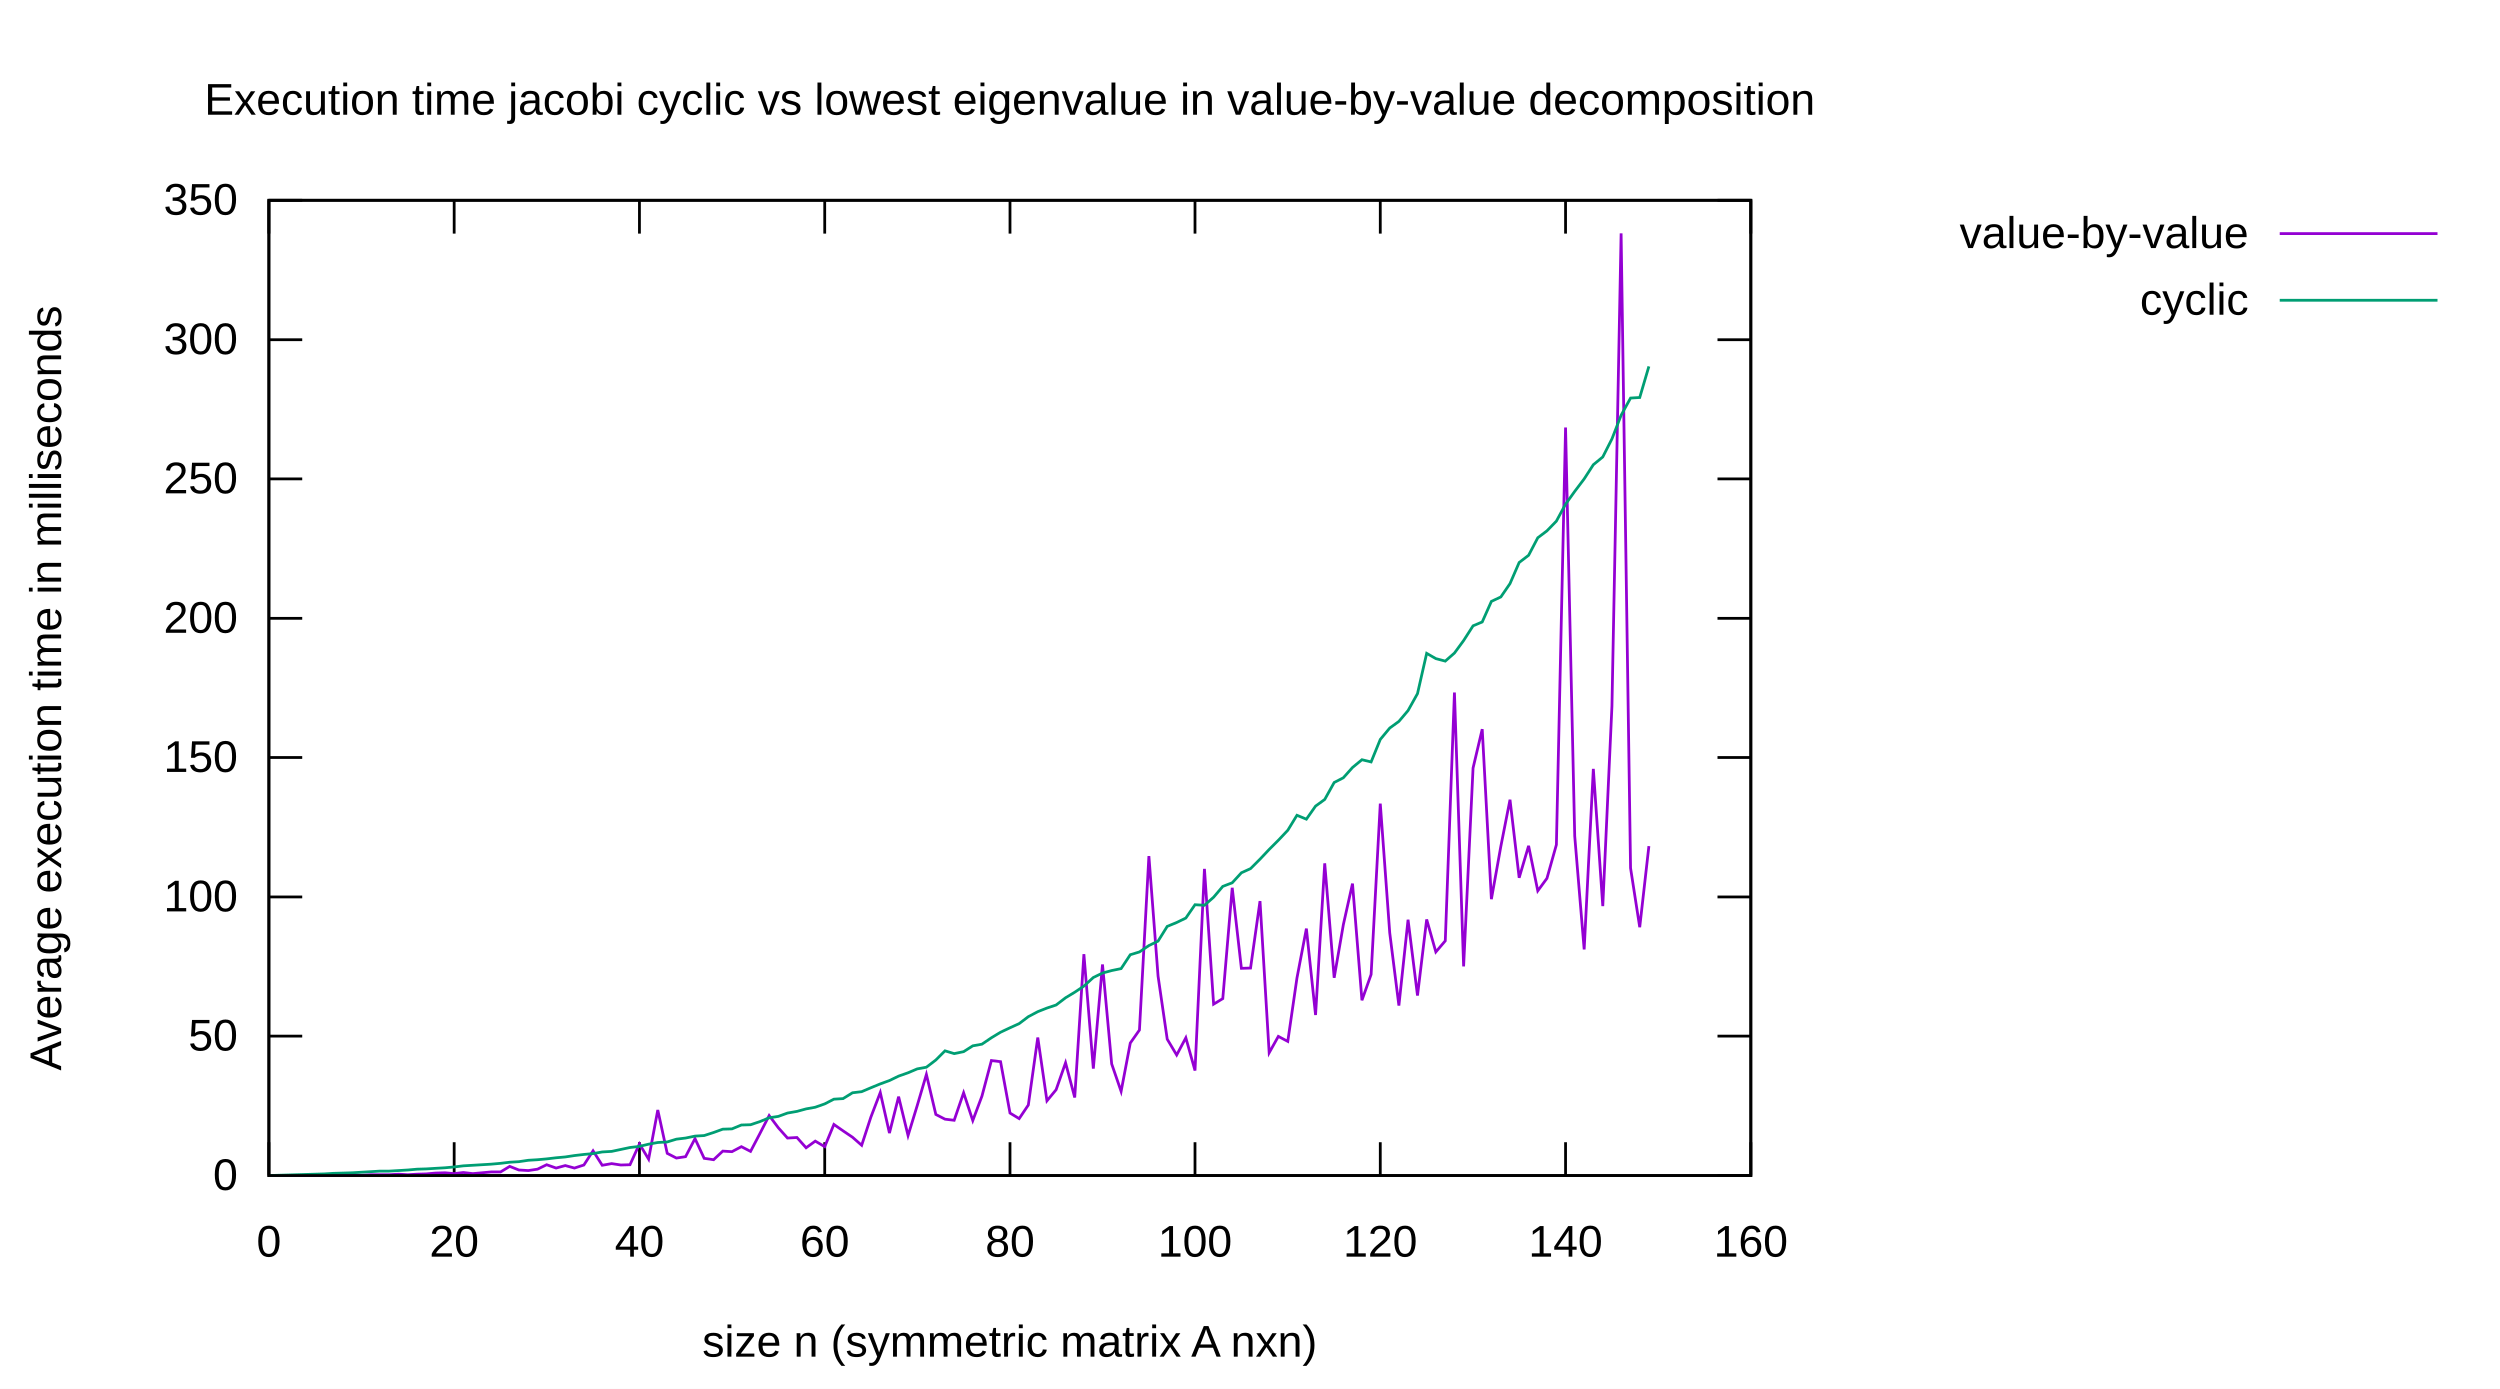
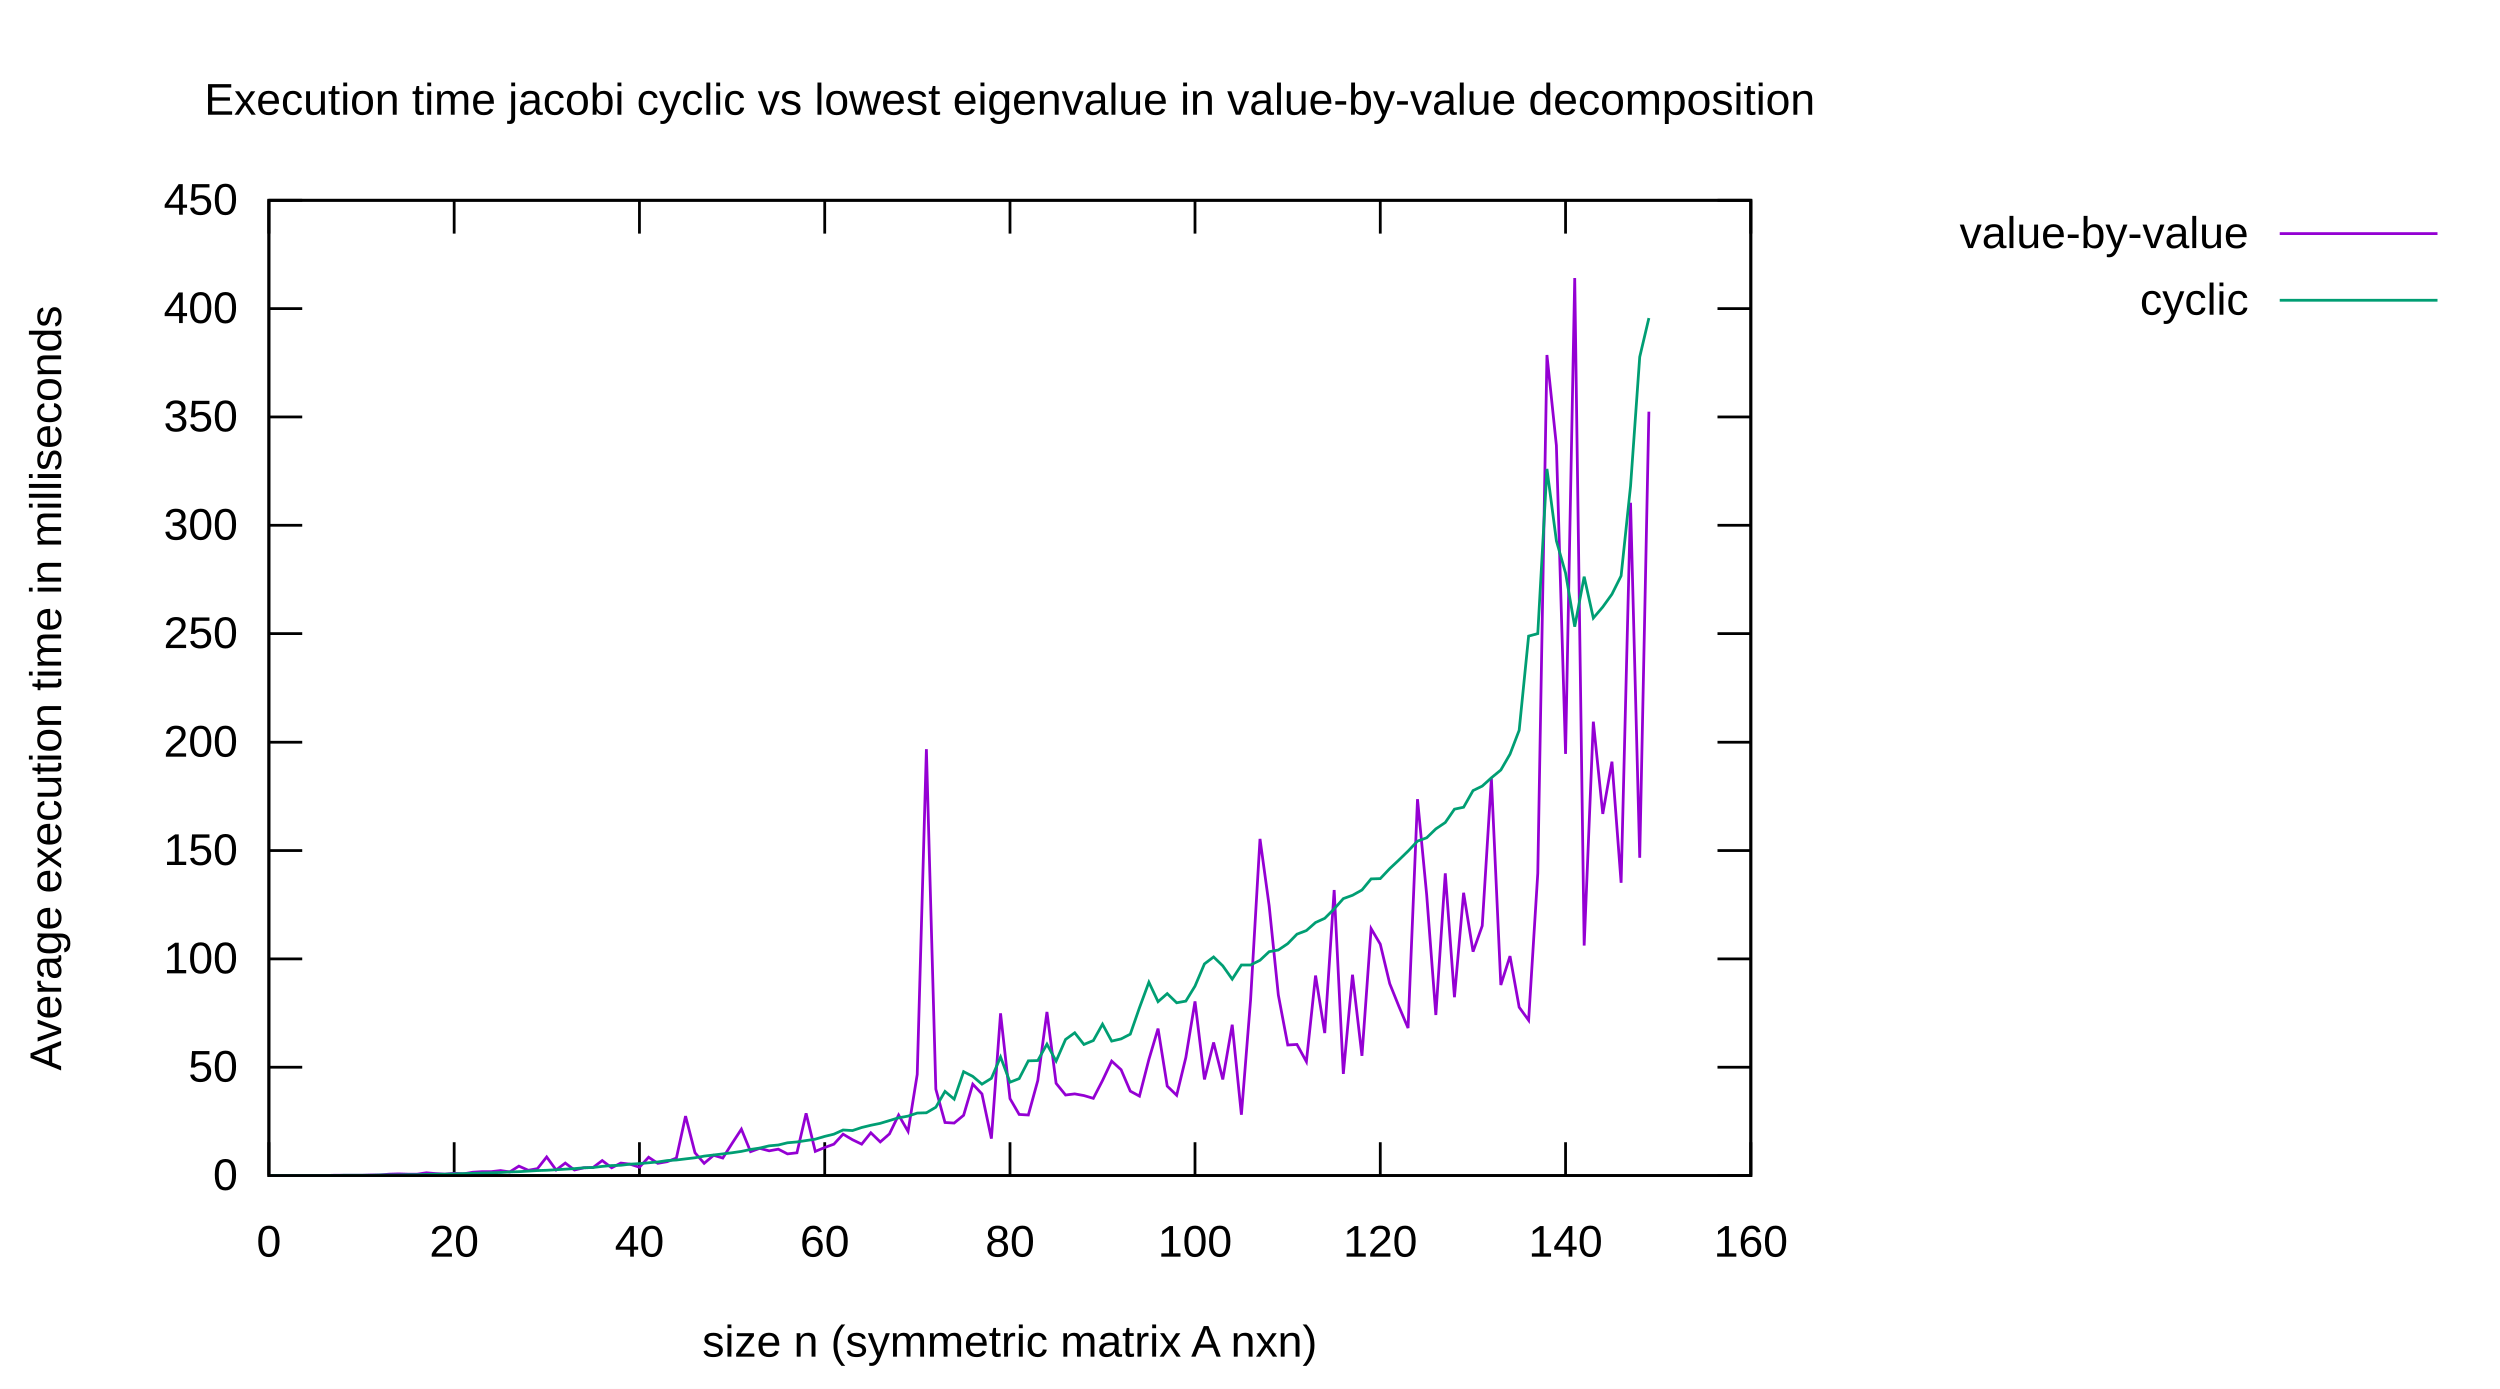
<svg xmlns="http://www.w3.org/2000/svg" xmlns:xlink="http://www.w3.org/1999/xlink" width="900" height="500" viewBox="0 0 900 500">
  <g id="gnuplot_canvas">
    <rect x="0" y="0" width="900" height="500" fill="#ffffff" />
    <defs>
      <circle id="gpDot" r="0.5" stroke-width="0.5" />
      <path id="gpPt0" stroke-width="0.167" stroke="currentColor" d="M-1,0 h2 M0,-1 v2" />
      <path id="gpPt1" stroke-width="0.167" stroke="currentColor" d="M-1,-1 L1,1 M1,-1 L-1,1" />
      <path id="gpPt2" stroke-width="0.167" stroke="currentColor" d="M-1,0 L1,0 M0,-1 L0,1 M-1,-1 L1,1 M-1,1 L1,-1" />
      <rect id="gpPt3" stroke-width="0.167" stroke="currentColor" x="-1" y="-1" width="2" height="2" />
      <rect id="gpPt4" stroke-width="0.167" stroke="currentColor" fill="currentColor" x="-1" y="-1" width="2" height="2" />
      <circle id="gpPt5" stroke-width="0.167" stroke="currentColor" cx="0" cy="0" r="1" />
      <use xlink:href="#gpPt5" id="gpPt6" fill="currentColor" stroke="none" />
      <path id="gpPt7" stroke-width="0.167" stroke="currentColor" d="M0,-1.33 L-1.33,0.67 L1.33,0.67 z" />
      <use xlink:href="#gpPt7" id="gpPt8" fill="currentColor" stroke="none" />
      <use xlink:href="#gpPt7" id="gpPt9" stroke="currentColor" transform="rotate(180)" />
      <use xlink:href="#gpPt9" id="gpPt10" fill="currentColor" stroke="none" />
      <use xlink:href="#gpPt3" id="gpPt11" stroke="currentColor" transform="rotate(45)" />
      <use xlink:href="#gpPt11" id="gpPt12" fill="currentColor" stroke="none" />
      <path id="gpPt13" stroke-width="0.167" stroke="currentColor" d="M0,1.330 L1.265,0.411 L0.782,-1.067 L-0.782,-1.076 L-1.265,0.411 z" />
      <use xlink:href="#gpPt13" id="gpPt14" fill="currentColor" stroke="none" />
      <filter id="textbox" filterUnits="objectBoundingBox" x="0" y="0" height="1" width="1">
        <feFlood flood-color="#FFFFFF" flood-opacity="1" result="bgnd" />
        <feComposite in="SourceGraphic" in2="bgnd" operator="atop" />
      </filter>
      <filter id="greybox" filterUnits="objectBoundingBox" x="0" y="0" height="1" width="1">
        <feFlood flood-color="lightgrey" flood-opacity="1" result="grey" />
        <feComposite in="SourceGraphic" in2="grey" operator="atop" />
      </filter>
    </defs>
    <g fill="none" color="#FFFFFF" stroke="currentColor" stroke-width="1.00" stroke-linecap="butt" stroke-linejoin="miter">
</g>
    <g fill="none" color="black" stroke="currentColor" stroke-width="1.00" stroke-linecap="butt" stroke-linejoin="miter">
      <path stroke="black" d="M96.8,423.2 L108.8,423.2 M630.3,423.2 L618.3,423.2  " />
      <g transform="translate(85.6,428.4)" stroke="none" fill="black" font-family="Arial" font-size="16.00" text-anchor="end">
        <text>
          <tspan font-family="Arial"> 0</tspan>
        </text>
      </g>
    </g>
    <g fill="none" color="black" stroke="currentColor" stroke-width="1.00" stroke-linecap="butt" stroke-linejoin="miter">
-       <path stroke="black" d="M96.8,373.0 L108.8,373.0 M630.3,373.0 L618.3,373.0  " />
-       <g transform="translate(85.6,378.2)" stroke="none" fill="black" font-family="Arial" font-size="16.00" text-anchor="end">
+       <path stroke="black" d="M96.8,384.2 L108.8,384.2 M630.3,384.2 L618.3,384.2  " />
+       <g transform="translate(85.6,389.4)" stroke="none" fill="black" font-family="Arial" font-size="16.00" text-anchor="end">
        <text>
          <tspan font-family="Arial"> 50</tspan>
        </text>
      </g>
    </g>
    <g fill="none" color="black" stroke="currentColor" stroke-width="1.00" stroke-linecap="butt" stroke-linejoin="miter">
-       <path stroke="black" d="M96.8,322.9 L108.8,322.9 M630.3,322.9 L618.3,322.9  " />
-       <g transform="translate(85.6,328.1)" stroke="none" fill="black" font-family="Arial" font-size="16.00" text-anchor="end">
+       <path stroke="black" d="M96.8,345.2 L108.8,345.2 M630.3,345.2 L618.3,345.2  " />
+       <g transform="translate(85.6,350.4)" stroke="none" fill="black" font-family="Arial" font-size="16.00" text-anchor="end">
        <text>
          <tspan font-family="Arial"> 100</tspan>
        </text>
      </g>
    </g>
    <g fill="none" color="black" stroke="currentColor" stroke-width="1.00" stroke-linecap="butt" stroke-linejoin="miter">
-       <path stroke="black" d="M96.8,272.7 L108.8,272.7 M630.3,272.7 L618.3,272.7  " />
-       <g transform="translate(85.6,277.9)" stroke="none" fill="black" font-family="Arial" font-size="16.00" text-anchor="end">
+       <path stroke="black" d="M96.8,306.2 L108.8,306.2 M630.3,306.2 L618.3,306.2  " />
+       <g transform="translate(85.6,311.4)" stroke="none" fill="black" font-family="Arial" font-size="16.00" text-anchor="end">
        <text>
          <tspan font-family="Arial"> 150</tspan>
        </text>
      </g>
    </g>
    <g fill="none" color="black" stroke="currentColor" stroke-width="1.00" stroke-linecap="butt" stroke-linejoin="miter">
-       <path stroke="black" d="M96.8,222.6 L108.8,222.6 M630.3,222.6 L618.3,222.6  " />
-       <g transform="translate(85.6,227.8)" stroke="none" fill="black" font-family="Arial" font-size="16.00" text-anchor="end">
+       <path stroke="black" d="M96.8,267.2 L108.8,267.2 M630.3,267.2 L618.3,267.2  " />
+       <g transform="translate(85.6,272.4)" stroke="none" fill="black" font-family="Arial" font-size="16.00" text-anchor="end">
        <text>
          <tspan font-family="Arial"> 200</tspan>
        </text>
      </g>
    </g>
    <g fill="none" color="black" stroke="currentColor" stroke-width="1.00" stroke-linecap="butt" stroke-linejoin="miter">
-       <path stroke="black" d="M96.8,172.4 L108.8,172.4 M630.3,172.4 L618.3,172.4  " />
-       <g transform="translate(85.6,177.6)" stroke="none" fill="black" font-family="Arial" font-size="16.00" text-anchor="end">
+       <path stroke="black" d="M96.8,228.1 L108.8,228.1 M630.3,228.1 L618.3,228.1  " />
+       <g transform="translate(85.6,233.3)" stroke="none" fill="black" font-family="Arial" font-size="16.00" text-anchor="end">
        <text>
          <tspan font-family="Arial"> 250</tspan>
        </text>
      </g>
    </g>
    <g fill="none" color="black" stroke="currentColor" stroke-width="1.00" stroke-linecap="butt" stroke-linejoin="miter">
-       <path stroke="black" d="M96.8,122.3 L108.8,122.3 M630.3,122.3 L618.3,122.3  " />
-       <g transform="translate(85.6,127.5)" stroke="none" fill="black" font-family="Arial" font-size="16.00" text-anchor="end">
+       <path stroke="black" d="M96.8,189.1 L108.8,189.1 M630.3,189.1 L618.3,189.1  " />
+       <g transform="translate(85.6,194.3)" stroke="none" fill="black" font-family="Arial" font-size="16.00" text-anchor="end">
        <text>
          <tspan font-family="Arial"> 300</tspan>
+         </text>
+       </g>
+     </g>
+     <g fill="none" color="black" stroke="currentColor" stroke-width="1.00" stroke-linecap="butt" stroke-linejoin="miter">
+       <path stroke="black" d="M96.8,150.1 L108.8,150.1 M630.3,150.1 L618.3,150.1  " />
+       <g transform="translate(85.6,155.3)" stroke="none" fill="black" font-family="Arial" font-size="16.00" text-anchor="end">
+         <text>
+           <tspan font-family="Arial"> 350</tspan>
+         </text>
+       </g>
+     </g>
+     <g fill="none" color="black" stroke="currentColor" stroke-width="1.00" stroke-linecap="butt" stroke-linejoin="miter">
+       <path stroke="black" d="M96.8,111.1 L108.8,111.1 M630.3,111.1 L618.3,111.1  " />
+       <g transform="translate(85.6,116.3)" stroke="none" fill="black" font-family="Arial" font-size="16.00" text-anchor="end">
+         <text>
+           <tspan font-family="Arial"> 400</tspan>
        </text>
      </g>
    </g>
    <g fill="none" color="black" stroke="currentColor" stroke-width="1.00" stroke-linecap="butt" stroke-linejoin="miter">
      <path stroke="black" d="M96.8,72.1 L108.8,72.1 M630.3,72.1 L618.3,72.1  " />
      <g transform="translate(85.6,77.3)" stroke="none" fill="black" font-family="Arial" font-size="16.00" text-anchor="end">
        <text>
-           <tspan font-family="Arial"> 350</tspan>
+           <tspan font-family="Arial"> 450</tspan>
        </text>
      </g>
    </g>
    <g fill="none" color="black" stroke="currentColor" stroke-width="1.00" stroke-linecap="butt" stroke-linejoin="miter">
      <path stroke="black" d="M96.8,423.2 L96.8,411.2 M96.8,72.1 L96.8,84.1  " />
      <g transform="translate(96.8,452.4)" stroke="none" fill="black" font-family="Arial" font-size="16.00" text-anchor="middle">
        <text>
          <tspan font-family="Arial"> 0</tspan>
        </text>
      </g>
    </g>
    <g fill="none" color="black" stroke="currentColor" stroke-width="1.00" stroke-linecap="butt" stroke-linejoin="miter">
      <path stroke="black" d="M163.5,423.2 L163.5,411.2 M163.5,72.1 L163.5,84.1  " />
      <g transform="translate(163.5,452.4)" stroke="none" fill="black" font-family="Arial" font-size="16.00" text-anchor="middle">
        <text>
          <tspan font-family="Arial"> 20</tspan>
        </text>
      </g>
    </g>
    <g fill="none" color="black" stroke="currentColor" stroke-width="1.00" stroke-linecap="butt" stroke-linejoin="miter">
      <path stroke="black" d="M230.2,423.2 L230.2,411.2 M230.2,72.1 L230.2,84.1  " />
      <g transform="translate(230.2,452.4)" stroke="none" fill="black" font-family="Arial" font-size="16.00" text-anchor="middle">
        <text>
          <tspan font-family="Arial"> 40</tspan>
        </text>
      </g>
    </g>
    <g fill="none" color="black" stroke="currentColor" stroke-width="1.00" stroke-linecap="butt" stroke-linejoin="miter">
      <path stroke="black" d="M296.9,423.2 L296.9,411.2 M296.9,72.1 L296.9,84.1  " />
      <g transform="translate(296.9,452.4)" stroke="none" fill="black" font-family="Arial" font-size="16.00" text-anchor="middle">
        <text>
          <tspan font-family="Arial"> 60</tspan>
        </text>
      </g>
    </g>
    <g fill="none" color="black" stroke="currentColor" stroke-width="1.00" stroke-linecap="butt" stroke-linejoin="miter">
      <path stroke="black" d="M363.6,423.2 L363.6,411.2 M363.6,72.1 L363.6,84.1  " />
      <g transform="translate(363.6,452.4)" stroke="none" fill="black" font-family="Arial" font-size="16.00" text-anchor="middle">
        <text>
          <tspan font-family="Arial"> 80</tspan>
        </text>
      </g>
    </g>
    <g fill="none" color="black" stroke="currentColor" stroke-width="1.00" stroke-linecap="butt" stroke-linejoin="miter">
      <path stroke="black" d="M430.2,423.2 L430.2,411.2 M430.2,72.1 L430.2,84.1  " />
      <g transform="translate(430.2,452.4)" stroke="none" fill="black" font-family="Arial" font-size="16.00" text-anchor="middle">
        <text>
          <tspan font-family="Arial"> 100</tspan>
        </text>
      </g>
    </g>
    <g fill="none" color="black" stroke="currentColor" stroke-width="1.00" stroke-linecap="butt" stroke-linejoin="miter">
      <path stroke="black" d="M496.9,423.2 L496.9,411.2 M496.9,72.1 L496.9,84.1  " />
      <g transform="translate(496.9,452.4)" stroke="none" fill="black" font-family="Arial" font-size="16.00" text-anchor="middle">
        <text>
          <tspan font-family="Arial"> 120</tspan>
        </text>
      </g>
    </g>
    <g fill="none" color="black" stroke="currentColor" stroke-width="1.00" stroke-linecap="butt" stroke-linejoin="miter">
      <path stroke="black" d="M563.6,423.2 L563.6,411.2 M563.6,72.1 L563.6,84.1  " />
      <g transform="translate(563.6,452.4)" stroke="none" fill="black" font-family="Arial" font-size="16.00" text-anchor="middle">
        <text>
          <tspan font-family="Arial"> 140</tspan>
        </text>
      </g>
    </g>
    <g fill="none" color="black" stroke="currentColor" stroke-width="1.00" stroke-linecap="butt" stroke-linejoin="miter">
      <path stroke="black" d="M630.3,423.2 L630.3,411.2 M630.3,72.1 L630.3,84.1  " />
      <g transform="translate(630.3,452.4)" stroke="none" fill="black" font-family="Arial" font-size="16.00" text-anchor="middle">
        <text>
          <tspan font-family="Arial"> 160</tspan>
        </text>
      </g>
    </g>
    <g fill="none" color="black" stroke="currentColor" stroke-width="1.00" stroke-linecap="butt" stroke-linejoin="miter">
</g>
    <g fill="none" color="black" stroke="currentColor" stroke-width="1.00" stroke-linecap="butt" stroke-linejoin="miter">
      <path stroke="black" d="M96.8,72.1 L96.8,423.2 L630.3,423.2 L630.3,72.1 L96.8,72.1 Z  " />
    </g>
    <g fill="none" color="black" stroke="currentColor" stroke-width="1.00" stroke-linecap="butt" stroke-linejoin="miter">
      <g transform="translate(22.0,247.7) rotate(270)" stroke="none" fill="black" font-family="Arial" font-size="16.00" text-anchor="middle">
        <text>
          <tspan font-family="Arial">Average execution time in milliseconds</tspan>
        </text>
      </g>
    </g>
    <g fill="none" color="black" stroke="currentColor" stroke-width="1.00" stroke-linecap="butt" stroke-linejoin="miter">
      <g transform="translate(363.5,488.4)" stroke="none" fill="black" font-family="Arial" font-size="16.00" text-anchor="middle">
        <text>
          <tspan font-family="Arial">size n (symmetric matrix A nxn)</tspan>
        </text>
      </g>
    </g>
    <g fill="none" color="black" stroke="currentColor" stroke-width="1.00" stroke-linecap="butt" stroke-linejoin="miter">
      <g transform="translate(363.5,41.3)" stroke="none" fill="black" font-family="Arial" font-size="16.00" text-anchor="middle">
        <text>
          <tspan font-family="Arial">Execution time jacobi cyclic vs lowest eigenvalue in value-by-value decomposition</tspan>
        </text>
      </g>
    </g>
    <g id="gnuplot_plot_1">
      <g fill="none" color="black" stroke="currentColor" stroke-width="1.00" stroke-linecap="butt" stroke-linejoin="miter">
        <g transform="translate(809.5,89.3)" stroke="none" fill="black" font-family="Arial" font-size="16.00" text-anchor="end">
          <text>
            <tspan font-family="Arial">value-by-value</tspan>
          </text>
        </g>
      </g>
      <g fill="none" color="black" stroke="currentColor" stroke-width="1.00" stroke-linecap="butt" stroke-linejoin="miter">
-         <path stroke="rgb(148,   0, 211)" d="M820.7,84.1 L877.5,84.1 M96.8,423.2 L100.1,423.2 L103.5,423.2 L106.8,423.2 L110.1,423.2 L113.5,423.2   L116.8,423.2 L120.1,423.1 L123.5,423.1 L126.8,422.9 L130.1,423.1 L133.5,422.9 L136.8,422.9 L140.1,422.9   L143.5,422.7 L146.8,422.9 L150.2,422.7 L153.5,422.6 L156.8,422.3 L160.2,422.2 L163.5,422.5 L166.8,422.1   L170.2,422.5 L173.5,422.2 L176.8,421.9 L180.2,421.9 L183.5,419.9 L186.8,421.2 L190.2,421.4 L193.5,420.9   L196.8,419.3 L200.2,420.5 L203.5,419.6 L206.8,420.5 L210.2,419.4 L213.5,414.3 L216.8,419.5 L220.2,418.9   L223.5,419.4 L226.8,419.3 L230.2,411.8 L233.5,417.3 L236.8,399.6 L240.2,415.2 L243.5,416.9 L246.8,416.4   L250.2,409.9 L253.5,417.0 L256.9,417.5 L260.2,414.4 L263.5,414.6 L266.9,412.8 L270.2,414.5 L273.5,408.2   L276.9,401.6 L280.2,406.0 L283.5,409.7 L286.9,409.5 L290.2,413.2 L293.5,410.8 L296.9,412.8 L300.2,404.8   L303.5,407.1 L306.9,409.4 L310.2,412.3 L313.5,402.2 L316.9,393.3 L320.2,407.9 L323.5,394.8 L326.9,408.8   L330.2,398.0 L333.5,386.8 L336.9,401.2 L340.2,402.9 L343.5,403.3 L346.9,393.4 L350.2,403.4 L353.5,394.6   L356.9,381.8 L360.2,382.2 L363.6,400.7 L366.9,402.7 L370.2,397.8 L373.6,373.5 L376.9,396.3 L380.2,392.3   L383.6,382.6 L386.9,395.1 L390.2,343.5 L393.6,384.7 L396.9,347.2 L400.2,383.0 L403.6,392.9 L406.9,375.5   L410.2,370.8 L413.6,308.2 L416.9,351.4 L420.2,374.1 L423.6,379.8 L426.9,373.6 L430.2,385.4 L433.6,312.8   L436.9,361.5 L440.2,359.5 L443.6,319.6 L446.9,348.6 L450.2,348.5 L453.6,324.4 L456.9,379.0 L460.2,373.1   L463.6,374.9 L466.9,352.1 L470.3,334.3 L473.6,365.4 L476.9,310.8 L480.3,352.0 L483.6,332.9 L486.9,318.1   L490.3,360.1 L493.6,350.8 L496.9,289.3 L500.3,335.8 L503.6,362.0 L506.9,331.1 L510.3,358.4 L513.6,331.0   L516.9,342.7 L520.3,338.7 L523.6,249.3 L526.9,347.9 L530.3,276.5 L533.6,262.5 L536.9,323.7 L540.3,304.7   L543.6,287.9 L546.9,316.0 L550.3,304.5 L553.6,320.7 L556.9,316.2 L560.3,304.1 L563.6,153.9 L566.9,301.0   L570.3,341.8 L573.6,276.8 L577.0,326.2 L580.3,254.2 L583.6,84.0 L587.0,312.5 L590.3,333.8 L593.6,304.6    " />
+         <path stroke="rgb(148,   0, 211)" d="M820.7,84.1 L877.5,84.1 M96.8,423.2 L100.1,423.2 L103.5,423.2 L106.8,423.2 L110.1,423.2 L113.5,423.2   L116.8,423.2 L120.1,423.1 L123.5,423.1 L126.8,423.1 L130.1,423.1 L133.5,423.0 L136.8,423.0 L140.1,422.7   L143.5,422.6 L146.8,422.7 L150.2,422.7 L153.5,422.2 L156.8,422.5 L160.2,422.7 L163.5,422.4 L166.8,422.6   L170.2,422.0 L173.5,421.8 L176.8,421.8 L180.2,421.4 L183.5,421.9 L186.8,419.8 L190.2,421.3 L193.5,420.7   L196.8,416.5 L200.2,421.2 L203.5,418.7 L206.8,421.2 L210.2,420.4 L213.5,420.3 L216.8,417.8 L220.2,420.4   L223.5,418.7 L226.8,419.1 L230.2,420.2 L233.5,416.6 L236.8,418.8 L240.2,418.2 L243.5,416.9 L246.8,401.8   L250.2,415.0 L253.5,418.8 L256.9,415.9 L260.2,416.9 L263.5,411.7 L266.9,406.5 L270.2,414.6 L273.5,413.4   L276.9,414.3 L280.2,413.7 L283.5,415.4 L286.9,415.0 L290.2,400.8 L293.5,414.5 L296.9,413.1 L300.2,411.9   L303.5,408.3 L306.9,410.3 L310.2,411.9 L313.5,407.8 L316.9,411.1 L320.2,408.2 L323.5,401.4 L326.9,407.3   L330.2,386.8 L333.5,269.7 L336.9,392.1 L340.2,404.1 L343.5,404.3 L346.9,401.5 L350.2,390.3 L353.5,393.8   L356.9,409.9 L360.2,364.8 L363.6,395.5 L366.9,401.2 L370.2,401.4 L373.6,389.0 L376.9,364.3 L380.2,390.0   L383.6,394.2 L386.9,393.8 L390.2,394.4 L393.6,395.4 L396.9,389.0 L400.2,382.0 L403.6,385.1 L406.9,392.8   L410.2,394.6 L413.6,381.4 L416.9,370.3 L420.2,391.0 L423.6,394.3 L426.9,380.7 L430.2,360.5 L433.6,388.6   L436.9,375.3 L440.2,388.6 L443.6,368.9 L446.9,401.3 L450.2,360.1 L453.6,302.0 L456.9,326.1 L460.2,358.2   L463.6,376.2 L466.9,376.0 L470.3,382.2 L473.6,351.2 L476.9,371.9 L480.3,320.4 L483.6,386.6 L486.9,350.9   L490.3,380.1 L493.6,334.3 L496.9,339.9 L500.3,354.1 L503.6,362.3 L506.9,370.1 L510.3,287.7 L513.6,322.1   L516.9,365.4 L520.3,314.4 L523.6,359.0 L526.9,321.4 L530.3,342.6 L533.6,333.3 L536.9,280.2 L540.3,354.6   L543.6,344.2 L546.9,362.6 L550.3,367.3 L553.6,314.4 L556.9,127.8 L560.3,160.4 L563.6,271.4 L566.9,100.1   L570.3,340.4 L573.6,259.8 L577.0,293.0 L580.3,274.2 L583.6,317.8 L587.0,181.0 L590.3,308.8 L593.6,148.2    " />
      </g>
    </g>
    <g id="gnuplot_plot_2">
      <g fill="none" color="black" stroke="currentColor" stroke-width="1.00" stroke-linecap="butt" stroke-linejoin="miter">
        <g transform="translate(809.5,113.3)" stroke="none" fill="black" font-family="Arial" font-size="16.00" text-anchor="end">
          <text>
            <tspan font-family="Arial">cyclic</tspan>
          </text>
        </g>
      </g>
      <g fill="none" color="black" stroke="currentColor" stroke-width="1.00" stroke-linecap="butt" stroke-linejoin="miter">
-         <path stroke="rgb(  0, 158, 115)" d="M820.7,108.1 L877.5,108.1 M96.8,423.2 L100.1,423.1 L103.5,423.0 L106.8,422.9 L110.1,422.8 L113.5,422.7   L116.8,422.6 L120.1,422.4 L123.5,422.3 L126.8,422.2 L130.1,422.0 L133.5,421.8 L136.8,421.6 L140.1,421.6   L143.5,421.4 L146.8,421.2 L150.2,420.9 L153.5,420.8 L156.8,420.6 L160.2,420.4 L163.5,420.1 L166.8,419.7   L170.2,419.5 L173.5,419.3 L176.8,419.1 L180.2,418.8 L183.5,418.4 L186.8,418.2 L190.2,417.7 L193.5,417.5   L196.8,417.2 L200.2,416.8 L203.5,416.5 L206.8,416.0 L210.2,415.6 L213.5,415.3 L216.8,414.7 L220.2,414.5   L223.5,413.8 L226.8,413.1 L230.2,412.7 L233.5,411.9 L236.8,411.3 L240.2,411.1 L243.5,410.1 L246.8,409.7   L250.2,409.0 L253.5,408.8 L256.9,407.7 L260.2,406.5 L263.5,406.4 L266.9,405.0 L270.2,404.9 L273.5,403.8   L276.9,402.4 L280.2,401.9 L283.5,400.7 L286.9,400.1 L290.2,399.2 L293.5,398.6 L296.9,397.4 L300.2,395.7   L303.5,395.5 L306.9,393.4 L310.2,393.0 L313.5,391.6 L316.9,390.2 L320.2,389.0 L323.5,387.4 L326.9,386.2   L330.2,384.8 L333.5,384.2 L336.9,381.6 L340.2,378.3 L343.5,379.3 L346.9,378.6 L350.2,376.5 L353.5,375.9   L356.9,373.6 L360.2,371.6 L363.6,370.0 L366.9,368.5 L370.2,366.0 L373.6,364.2 L376.9,362.9 L380.2,361.8   L383.6,359.2 L386.9,357.2 L390.2,355.0 L393.6,351.9 L396.9,350.3 L400.2,349.4 L403.6,348.7 L406.9,343.7   L410.2,342.7 L413.6,340.4 L416.9,338.8 L420.2,333.5 L423.6,332.1 L426.9,330.5 L430.2,325.7 L433.6,325.9   L436.9,323.0 L440.2,319.1 L443.6,317.8 L446.9,314.2 L450.2,312.7 L453.6,309.3 L456.9,305.8 L460.2,302.5   L463.6,298.9 L466.9,293.5 L470.3,294.9 L473.6,290.2 L476.9,287.8 L480.3,281.7 L483.6,280.0 L486.9,276.3   L490.3,273.5 L493.6,274.3 L496.9,266.2 L500.3,262.1 L503.6,259.7 L506.9,255.8 L510.3,249.7 L513.6,235.2   L516.9,237.1 L520.3,238.0 L523.6,235.1 L526.9,230.6 L530.3,225.3 L533.6,223.9 L536.9,216.5 L540.3,214.9   L543.6,210.1 L546.9,202.5 L550.3,199.9 L553.6,193.6 L556.9,191.1 L560.3,187.6 L563.6,181.5 L566.9,176.9   L570.3,172.4 L573.6,167.3 L577.0,164.5 L580.3,158.0 L583.6,149.5 L587.0,143.3 L590.3,143.1 L593.6,131.9    " />
+         <path stroke="rgb(  0, 158, 115)" d="M820.7,108.1 L877.5,108.1 M96.8,423.2 L100.1,423.2 L103.5,423.2 L106.8,423.2 L110.1,423.2 L113.5,423.2   L116.8,423.2 L120.1,423.2 L123.5,423.1 L126.8,423.1 L130.1,423.1 L133.5,423.1 L136.8,423.0 L140.1,423.0   L143.5,423.0 L146.8,422.9 L150.2,422.9 L153.5,422.8 L156.8,422.7 L160.2,422.7 L163.5,422.6 L166.8,422.5   L170.2,422.4 L173.5,422.3 L176.8,422.2 L180.2,422.1 L183.5,421.9 L186.8,421.8 L190.2,421.6 L193.5,421.4   L196.8,421.3 L200.2,421.1 L203.5,420.9 L206.8,420.7 L210.2,420.4 L213.5,420.3 L216.8,419.9 L220.2,419.6   L223.5,419.5 L226.8,419.1 L230.2,418.9 L233.5,418.6 L236.8,418.3 L240.2,417.8 L243.5,417.6 L246.8,417.2   L250.2,416.8 L253.5,416.2 L256.9,415.8 L260.2,415.4 L263.5,415.0 L266.9,414.5 L270.2,413.8 L273.5,413.3   L276.9,412.5 L280.2,412.2 L283.5,411.4 L286.9,411.1 L290.2,410.6 L293.5,410.1 L296.9,409.1 L300.2,408.3   L303.5,406.8 L306.9,407.0 L310.2,405.9 L313.5,405.1 L316.9,404.4 L320.2,403.4 L323.5,402.4 L326.9,401.8   L330.2,400.7 L333.5,400.6 L336.9,398.6 L340.2,392.9 L343.5,395.7 L346.9,385.8 L350.2,387.5 L353.5,390.3   L356.9,388.2 L360.2,380.5 L363.6,389.6 L366.9,388.3 L370.2,381.9 L373.6,381.8 L376.9,375.9 L380.2,382.0   L383.6,374.2 L386.9,371.8 L390.2,376.0 L393.6,374.6 L396.9,368.7 L400.2,374.8 L403.6,374.0 L406.9,372.3   L410.2,362.8 L413.6,353.6 L416.9,360.6 L420.2,357.7 L423.6,361.0 L426.9,360.4 L430.2,355.0 L433.6,347.0   L436.9,344.5 L440.2,347.7 L443.6,352.5 L446.9,347.4 L450.2,347.4 L453.6,345.7 L456.9,342.6 L460.2,342.0   L463.6,339.7 L466.9,336.3 L470.3,335.0 L473.6,332.1 L476.9,330.6 L480.3,327.2 L483.6,323.5 L486.9,322.3   L490.3,320.4 L493.6,316.4 L496.9,316.3 L500.3,312.7 L503.6,309.6 L506.9,306.4 L510.3,302.8 L513.6,301.6   L516.9,298.4 L520.3,296.1 L523.6,291.3 L526.9,290.6 L530.3,284.6 L533.6,283.0 L536.9,280.0 L540.3,277.2   L543.6,271.5 L546.9,262.9 L550.3,229.0 L553.6,228.1 L556.9,168.8 L560.3,194.7 L563.6,206.3 L566.9,225.6   L570.3,207.6 L573.6,222.5 L577.0,218.5 L580.3,213.9 L583.6,207.3 L587.0,175.0 L590.3,128.5 L593.6,114.5    " />
      </g>
    </g>
    <g fill="none" color="#FFFFFF" stroke="rgb(  0, 158, 115)" stroke-width="2.00" stroke-linecap="butt" stroke-linejoin="miter">
</g>
    <g fill="none" color="black" stroke="currentColor" stroke-width="2.00" stroke-linecap="butt" stroke-linejoin="miter">
</g>
    <g fill="none" color="black" stroke="black" stroke-width="1.00" stroke-linecap="butt" stroke-linejoin="miter">
</g>
    <g fill="none" color="black" stroke="currentColor" stroke-width="1.00" stroke-linecap="butt" stroke-linejoin="miter">
      <path stroke="black" d="M96.8,72.1 L96.8,423.2 L630.3,423.2 L630.3,72.1 L96.8,72.1 Z  " />
    </g>
    <g fill="none" color="black" stroke="currentColor" stroke-width="1.00" stroke-linecap="butt" stroke-linejoin="miter">
</g>
  </g>
</svg>
